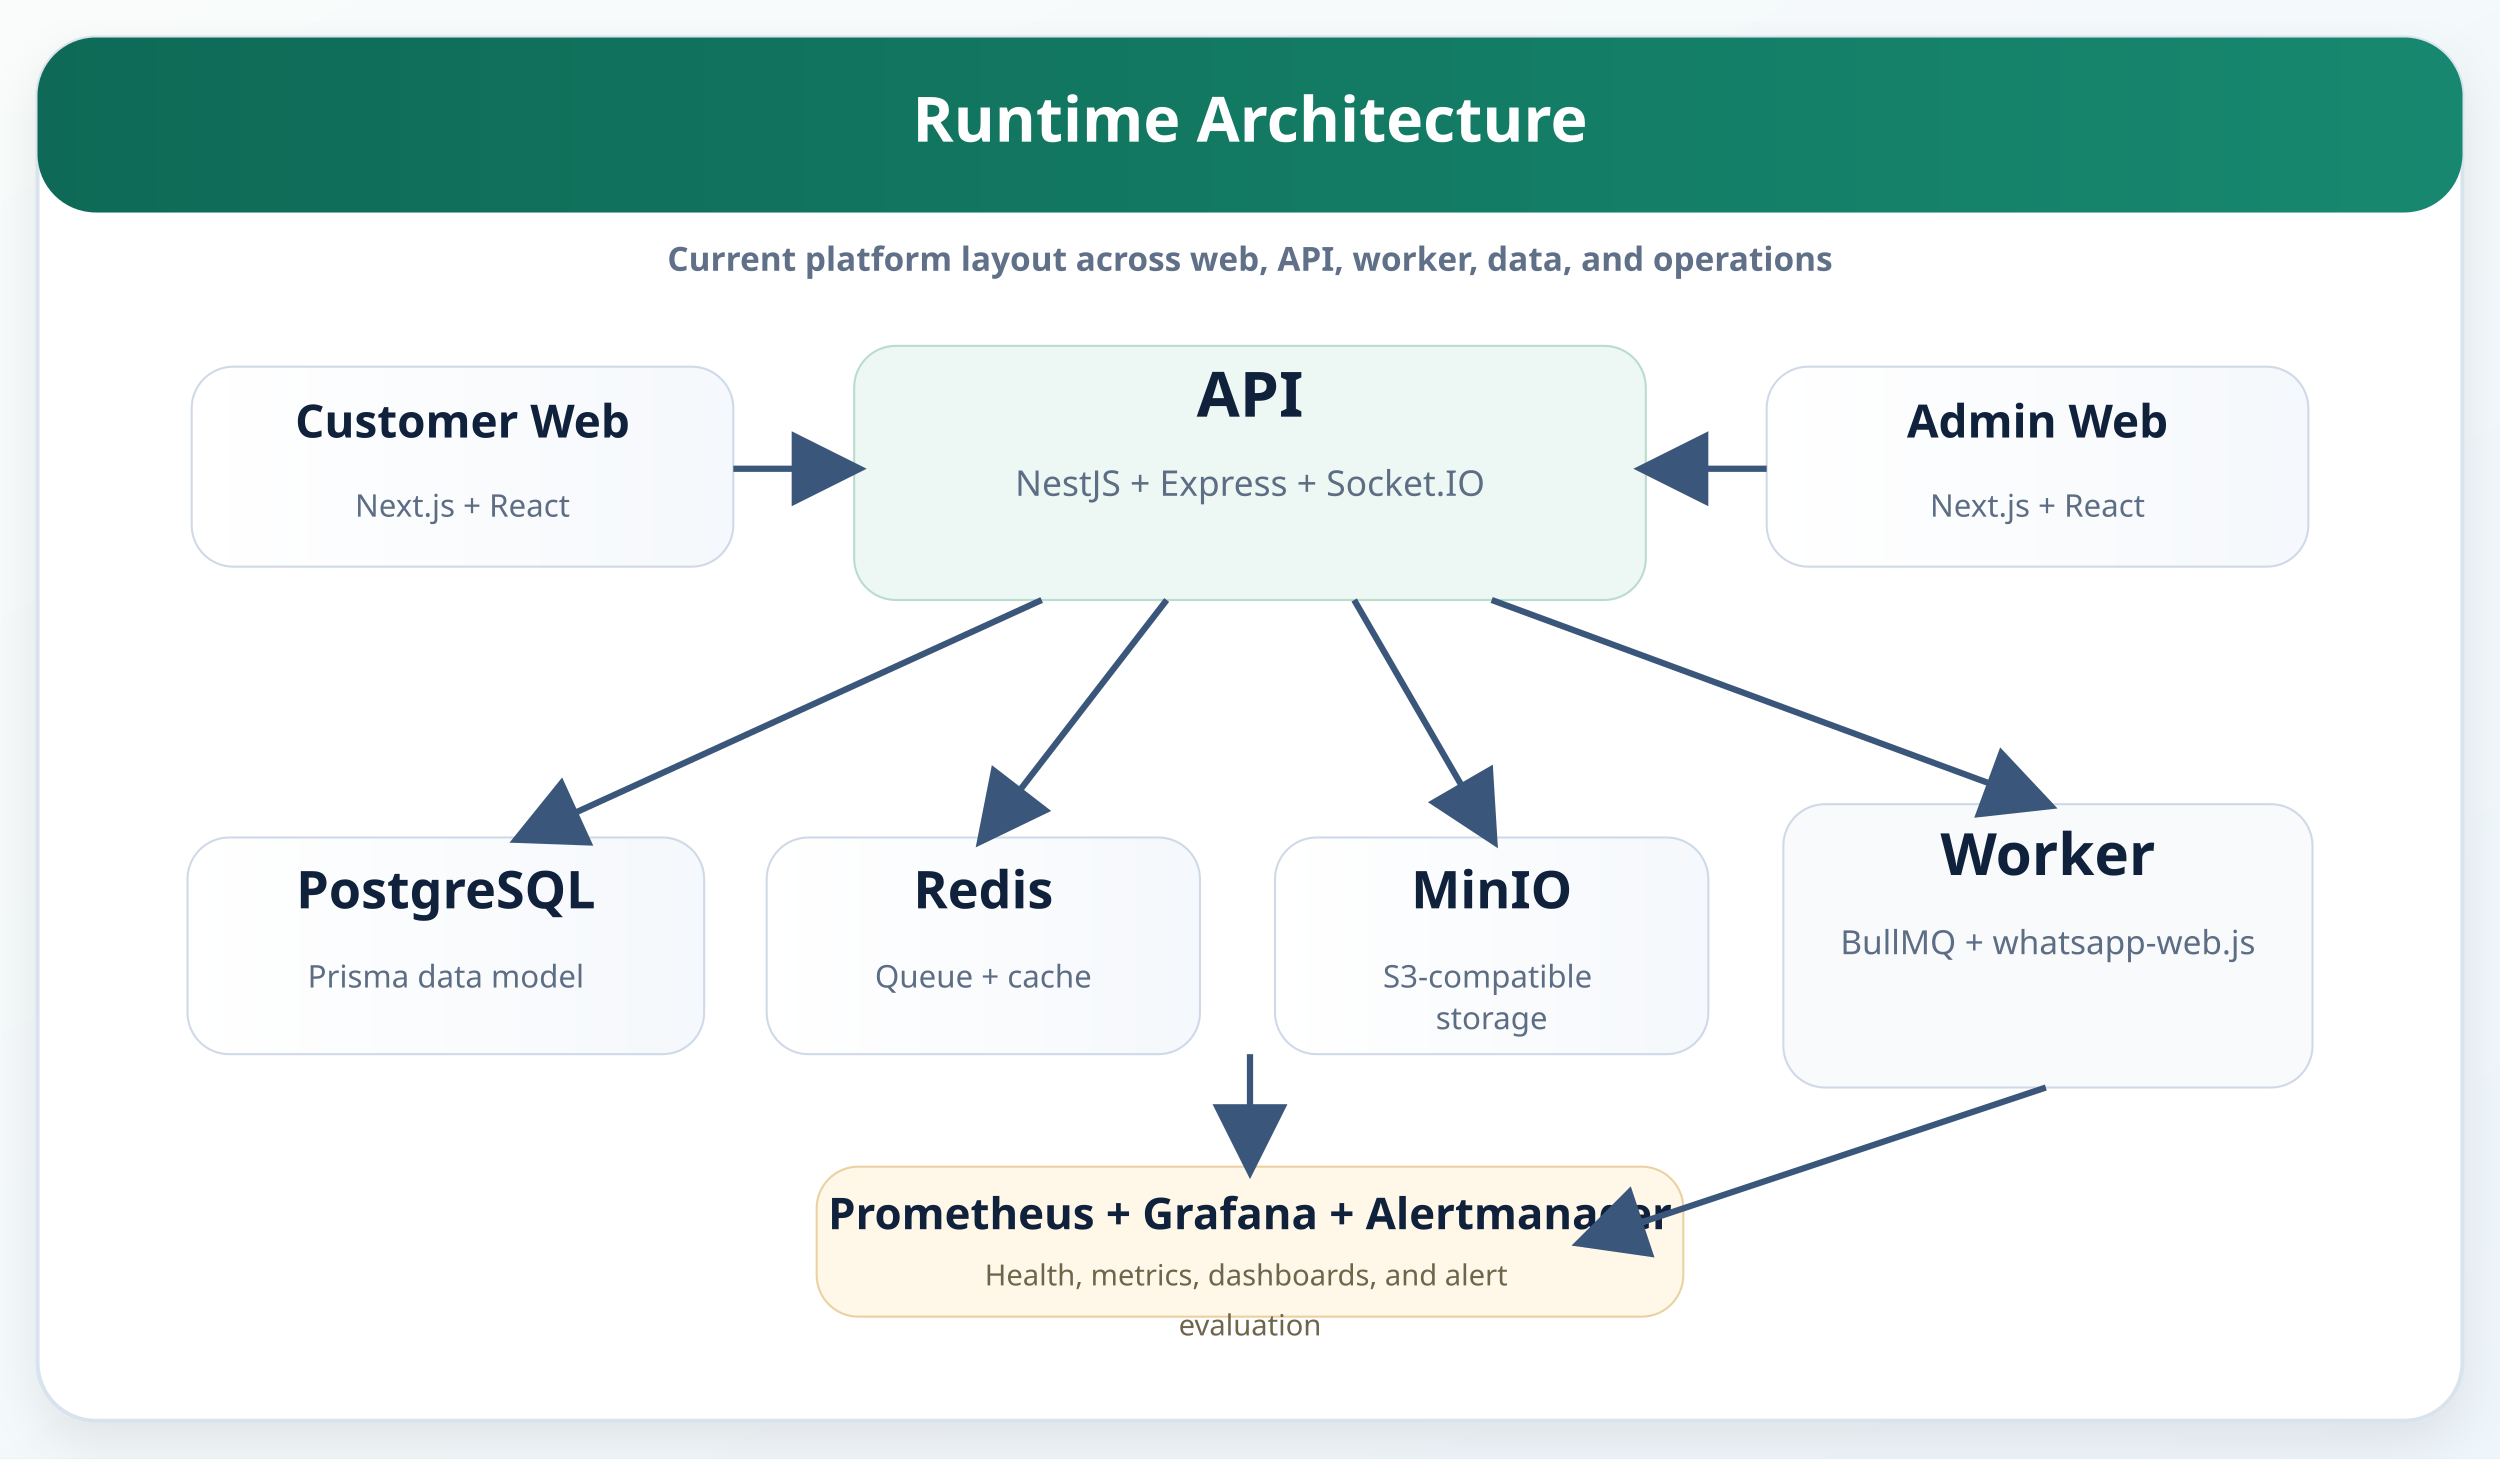
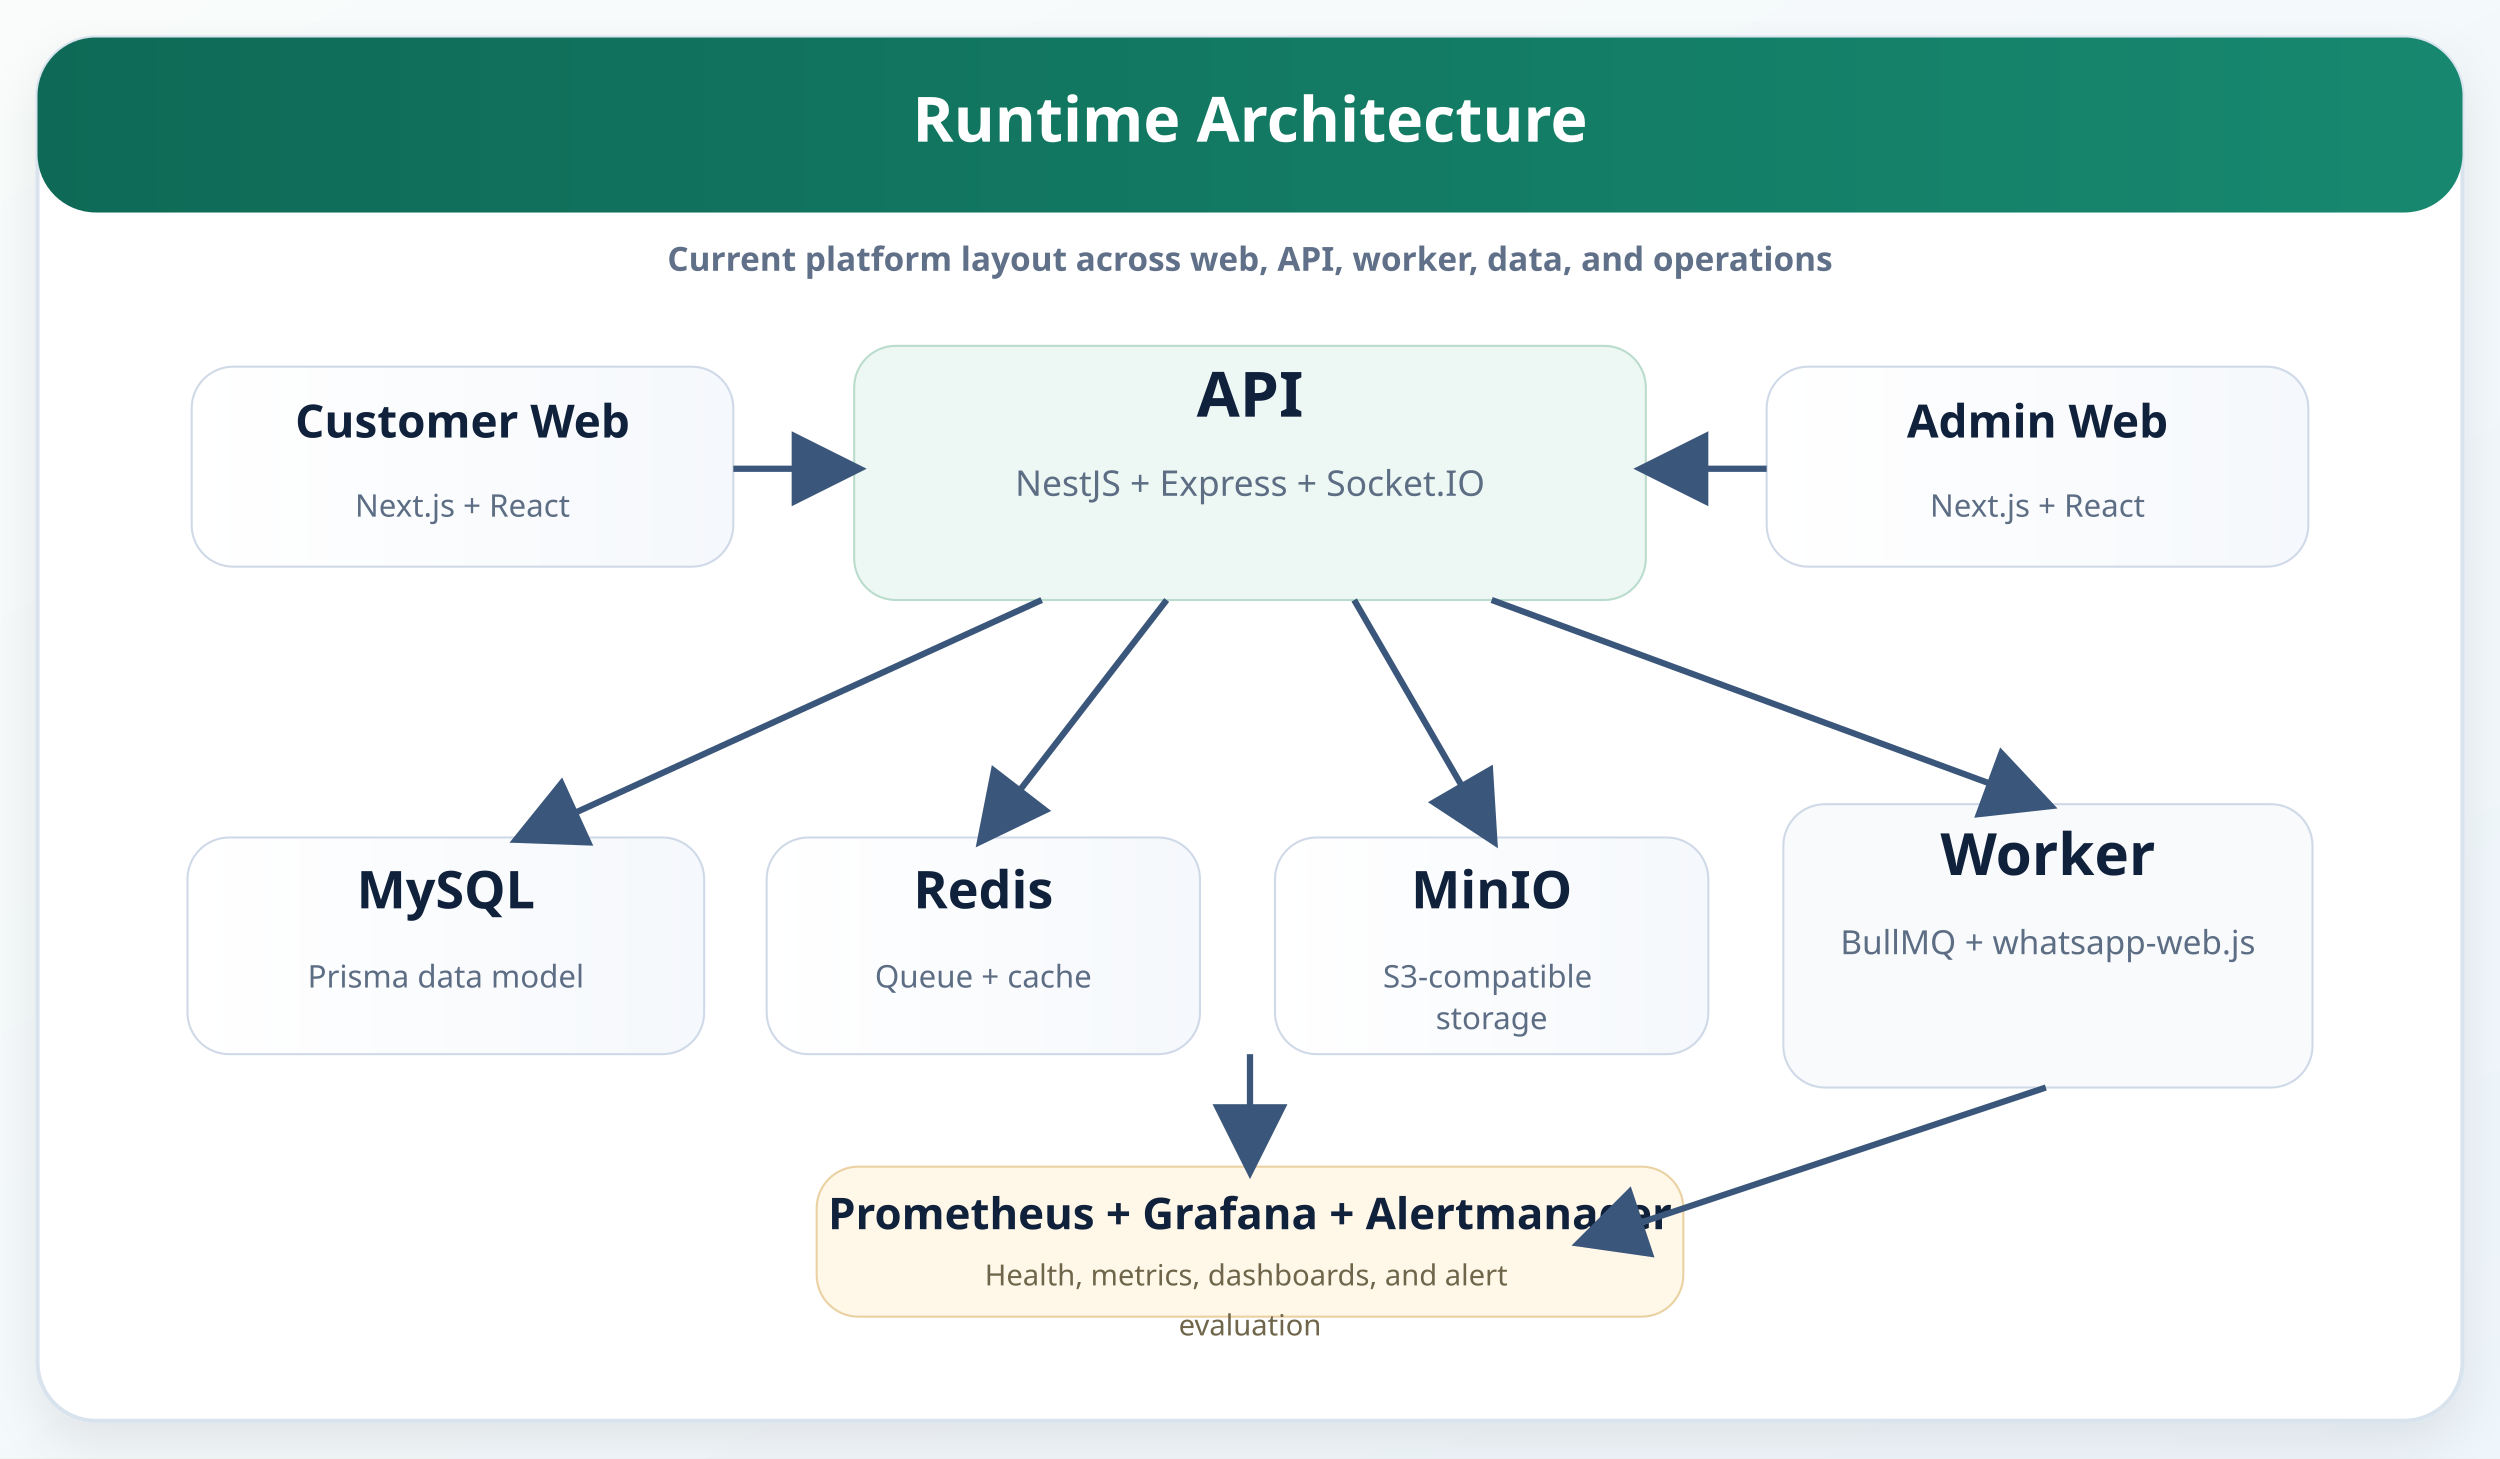
<svg xmlns="http://www.w3.org/2000/svg" width="1200" height="700" viewBox="0 0 1200 700">
  <defs>
    <linearGradient id="shell" x1="0" x2="1" y1="0" y2="1">
      <stop offset="0%" stop-color="#f9fcfb" />
      <stop offset="100%" stop-color="#eef5fb" />
    </linearGradient>
    <linearGradient id="card" x1="0" x2="1">
      <stop offset="0%" stop-color="#ffffff" />
      <stop offset="100%" stop-color="#f5f8fc" />
    </linearGradient>
    <linearGradient id="accent" x1="0" x2="1">
      <stop offset="0%" stop-color="#0e6a56" />
      <stop offset="100%" stop-color="#17886f" />
    </linearGradient>
    <filter id="shadow" x="-20%" y="-20%" width="140%" height="140%">
      <feDropShadow dx="0" dy="10" stdDeviation="12" flood-color="#0c1730" flood-opacity="0.08" />
    </filter>
    <marker id="arrow" markerWidth="12" markerHeight="12" refX="10" refY="6" orient="auto">
      <path d="M0,0 L12,6 L0,12 z" fill="#3a567a" />
    </marker>
  </defs>
  <rect width="1200" height="700" fill="url(#shell)" />
  <rect x="18" y="18" width="1164" height="664" rx="28" fill="#ffffff" stroke="#d9e3ee" stroke-width="2" filter="url(#shadow)" />
  <rect x="18" y="18" width="1164" height="84" rx="28" fill="url(#accent)" />
  <g font-family="IBM Plex Sans, Arial Unicode MS, sans-serif" fill="#10213c">
    <text x="600" y="68" text-anchor="middle" font-size="30" font-weight="700" fill="#ffffff">
      <tspan x="600" dy="0">Runtime Architecture</tspan>
    </text>
    <text x="600" y="130" text-anchor="middle" font-size="16" font-weight="600" fill="#607089">Current platform layout across web, API, worker, data, and operations</text>
    <rect x="92" y="176" width="260" height="96" rx="20" fill="url(#card)" stroke="#cfd9e7" />
    <text x="222" y="210" text-anchor="middle" font-size="22" font-weight="700" fill="#10213c">
      <tspan x="222" dy="0">Customer Web</tspan>
    </text>
    <text x="222" y="248" text-anchor="middle" font-size="15" font-weight="500" fill="#5c6d84">
      <tspan x="222" dy="0">Next.js + React</tspan>
    </text>
    <rect x="848" y="176" width="260" height="96" rx="20" fill="url(#card)" stroke="#cfd9e7" />
    <text x="978" y="210" text-anchor="middle" font-size="22" font-weight="700" fill="#10213c">
      <tspan x="978" dy="0">Admin Web</tspan>
    </text>
    <text x="978" y="248" text-anchor="middle" font-size="15" font-weight="500" fill="#5c6d84">
      <tspan x="978" dy="0">Next.js + React</tspan>
    </text>
    <rect x="410" y="166" width="380" height="122" rx="20" fill="#edf7f3" stroke="#badccd" />
    <text x="600" y="200" text-anchor="middle" font-size="30" font-weight="700" fill="#10213c">
      <tspan x="600" dy="0">API</tspan>
    </text>
    <text x="600" y="238" text-anchor="middle" font-size="17" font-weight="500" fill="#5c6d84">
      <tspan x="600" dy="0">NestJS + Express + Socket.IO</tspan>
    </text>
    <rect x="90" y="402" width="248" height="104" rx="20" fill="url(#card)" stroke="#cfd9e7" />
    <text x="214" y="436" text-anchor="middle" font-size="25" font-weight="700" fill="#10213c">
-       <tspan x="214" dy="0">PostgreSQL</tspan>
+       <tspan x="214" dy="0">MySQL</tspan>
    </text>
    <text x="214" y="474" text-anchor="middle" font-size="15" font-weight="500" fill="#5c6d84">
      <tspan x="214" dy="0">Prisma data model</tspan>
    </text>
    <rect x="368" y="402" width="208" height="104" rx="20" fill="url(#card)" stroke="#cfd9e7" />
    <text x="472" y="436" text-anchor="middle" font-size="25" font-weight="700" fill="#10213c">
      <tspan x="472" dy="0">Redis</tspan>
    </text>
    <text x="472" y="474" text-anchor="middle" font-size="15" font-weight="500" fill="#5c6d84">
      <tspan x="472" dy="0">Queue + cache</tspan>
    </text>
    <rect x="612" y="402" width="208" height="104" rx="20" fill="url(#card)" stroke="#cfd9e7" />
    <text x="716" y="436" text-anchor="middle" font-size="25" font-weight="700" fill="#10213c">
      <tspan x="716" dy="0">MinIO</tspan>
    </text>
    <text x="716" y="474" text-anchor="middle" font-size="15" font-weight="500" fill="#5c6d84">
      <tspan x="716" dy="0">S3-compatible</tspan>
      <tspan x="716" dy="20">storage</tspan>
    </text>
    <rect x="856" y="386" width="254" height="136" rx="20" fill="#f8fafc" stroke="#cfd9e7" />
    <text x="983" y="420" text-anchor="middle" font-size="28" font-weight="700" fill="#10213c">
      <tspan x="983" dy="0">Worker</tspan>
    </text>
    <text x="983" y="458" text-anchor="middle" font-size="16" font-weight="500" fill="#5c6d84">
      <tspan x="983" dy="0">BullMQ + whatsapp-web.js</tspan>
    </text>
    <rect x="392" y="560" width="416" height="72" rx="20" fill="#fff7e8" stroke="#ead1a2" />
    <text x="600" y="590" text-anchor="middle" font-size="21" font-weight="700" fill="#10213c">
      <tspan x="600" dy="0">Prometheus + Grafana + Alertmanager</tspan>
    </text>
    <text x="600" y="617" text-anchor="middle" font-size="14" font-weight="500" fill="#6e654a">
      <tspan x="600" dy="0">Health, metrics, dashboards, and alert</tspan>
      <tspan x="600" dy="24">evaluation</tspan>
    </text>
    <line x1="352" y1="225" x2="410" y2="225" stroke="#3a567a" stroke-width="3" marker-end="url(#arrow)" />
    <line x1="848" y1="225" x2="790" y2="225" stroke="#3a567a" stroke-width="3" marker-end="url(#arrow)" />
    <line x1="500" y1="288" x2="250" y2="402" stroke="#3a567a" stroke-width="3" marker-end="url(#arrow)" />
    <line x1="560" y1="288" x2="472" y2="402" stroke="#3a567a" stroke-width="3" marker-end="url(#arrow)" />
    <line x1="650" y1="288" x2="716" y2="402" stroke="#3a567a" stroke-width="3" marker-end="url(#arrow)" />
    <line x1="716" y1="288" x2="982" y2="386" stroke="#3a567a" stroke-width="3" marker-end="url(#arrow)" />
    <line x1="982" y1="522" x2="760" y2="596" stroke="#3a567a" stroke-width="3" marker-end="url(#arrow)" />
    <line x1="600" y1="506" x2="600" y2="560" stroke="#3a567a" stroke-width="3" marker-end="url(#arrow)" />
  </g>
</svg>
